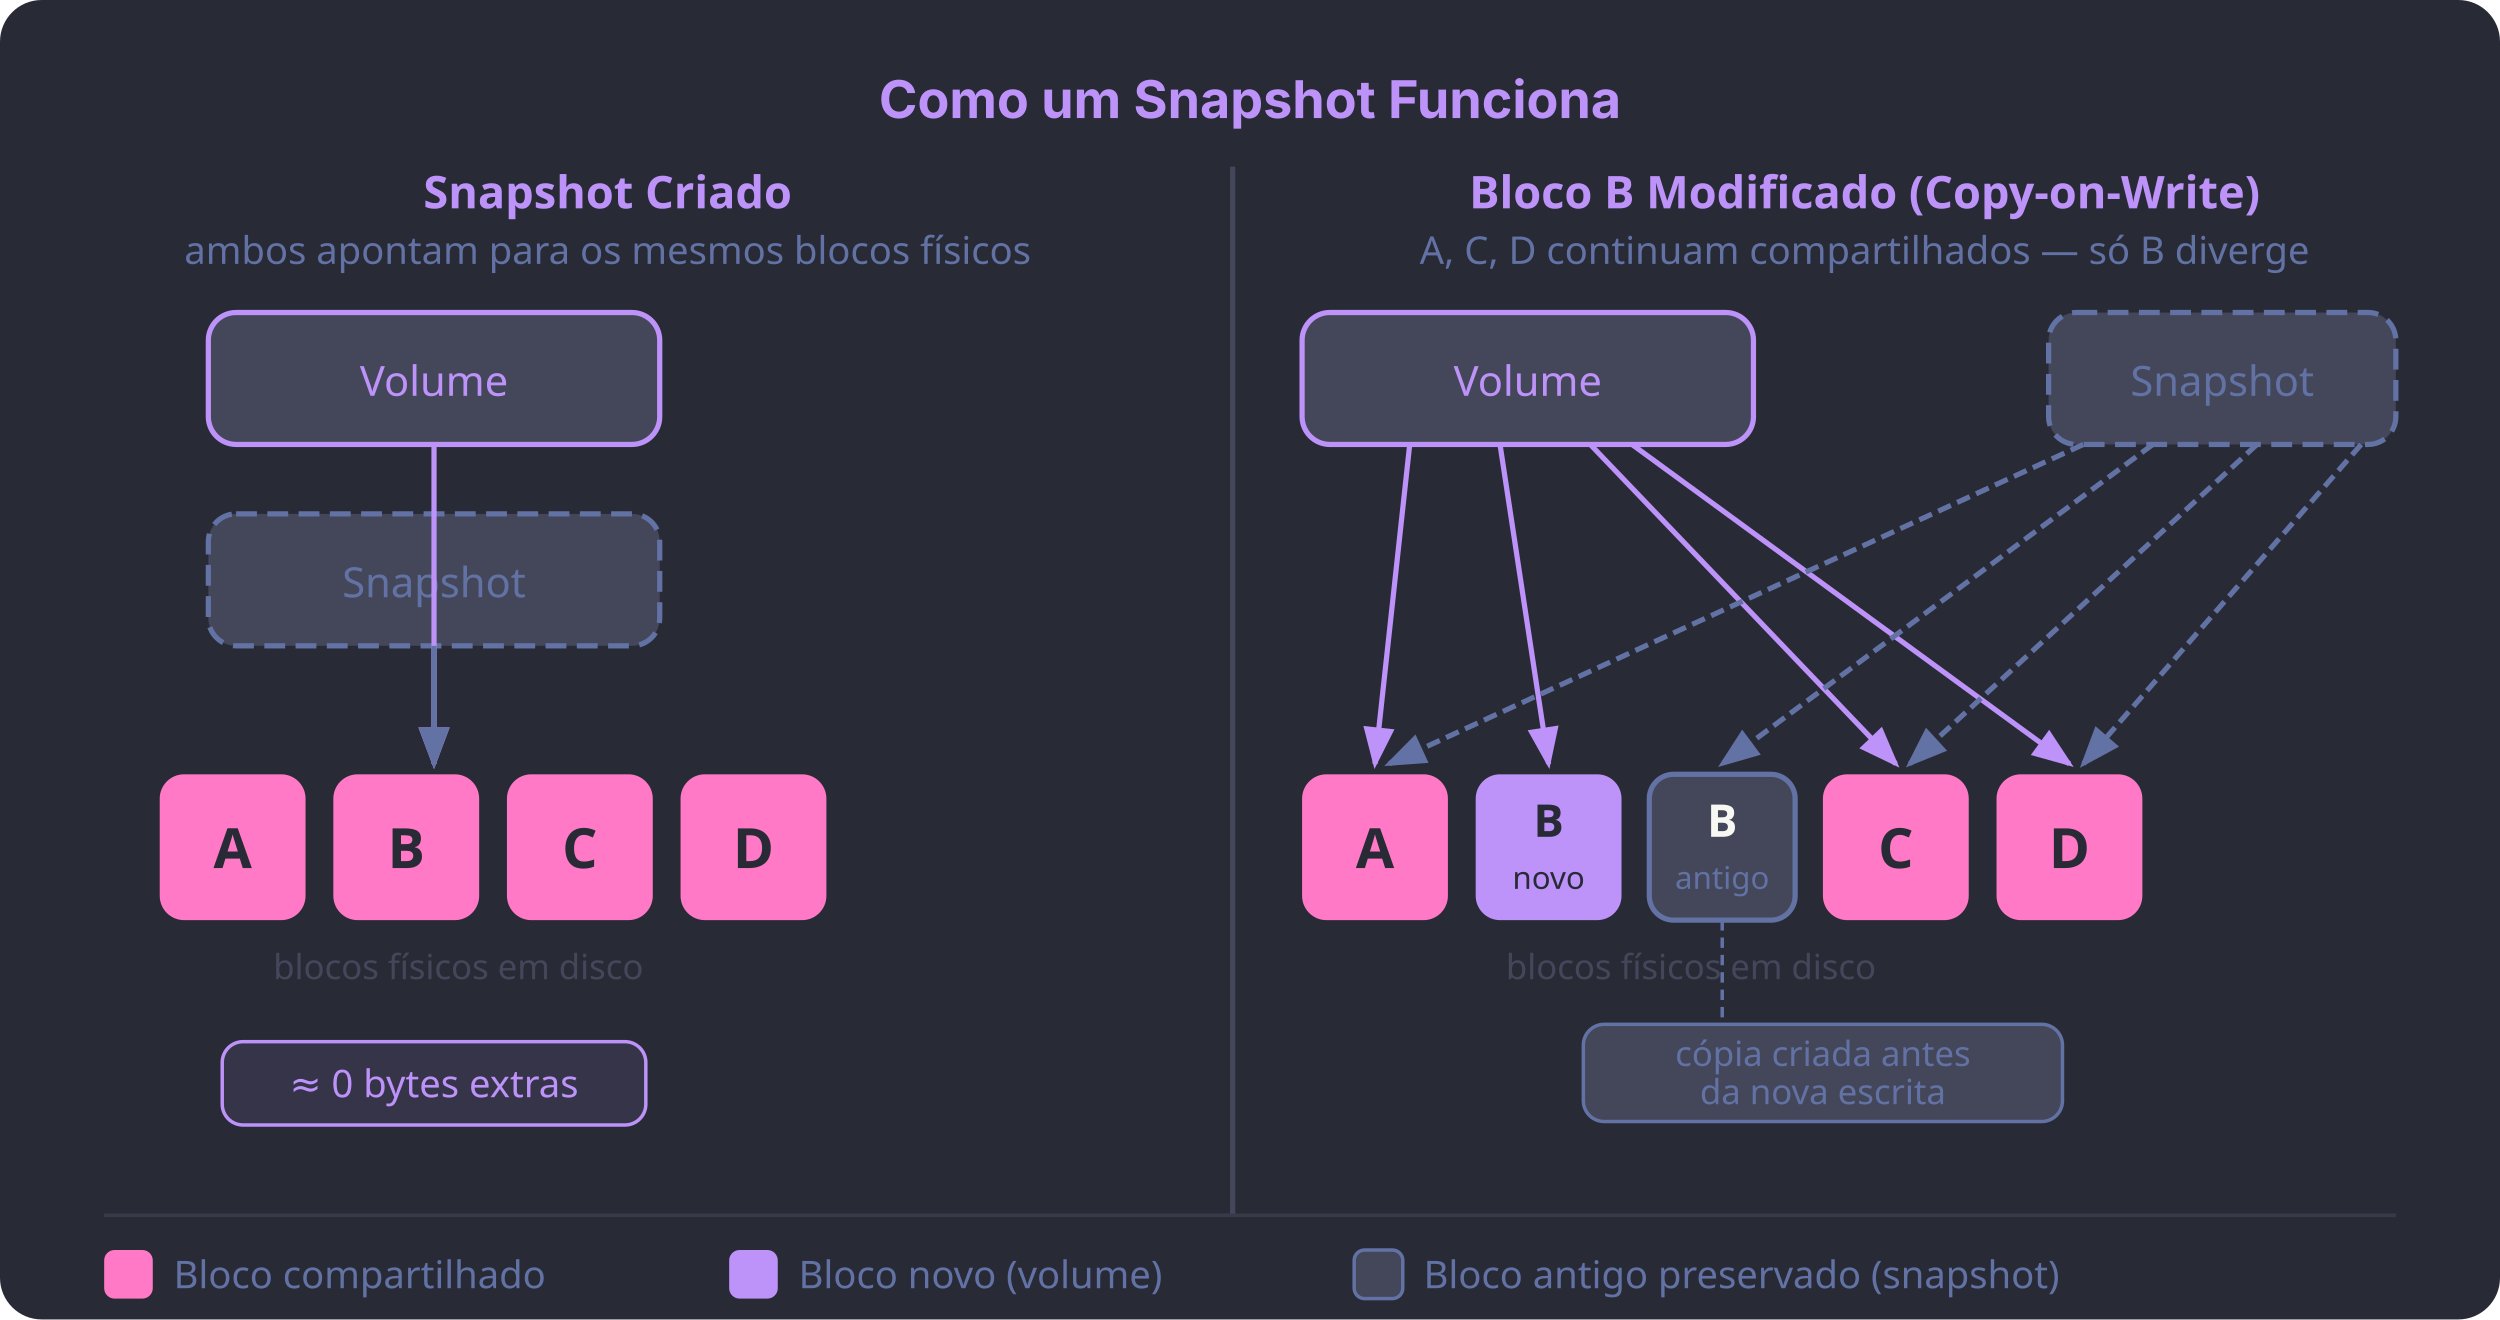
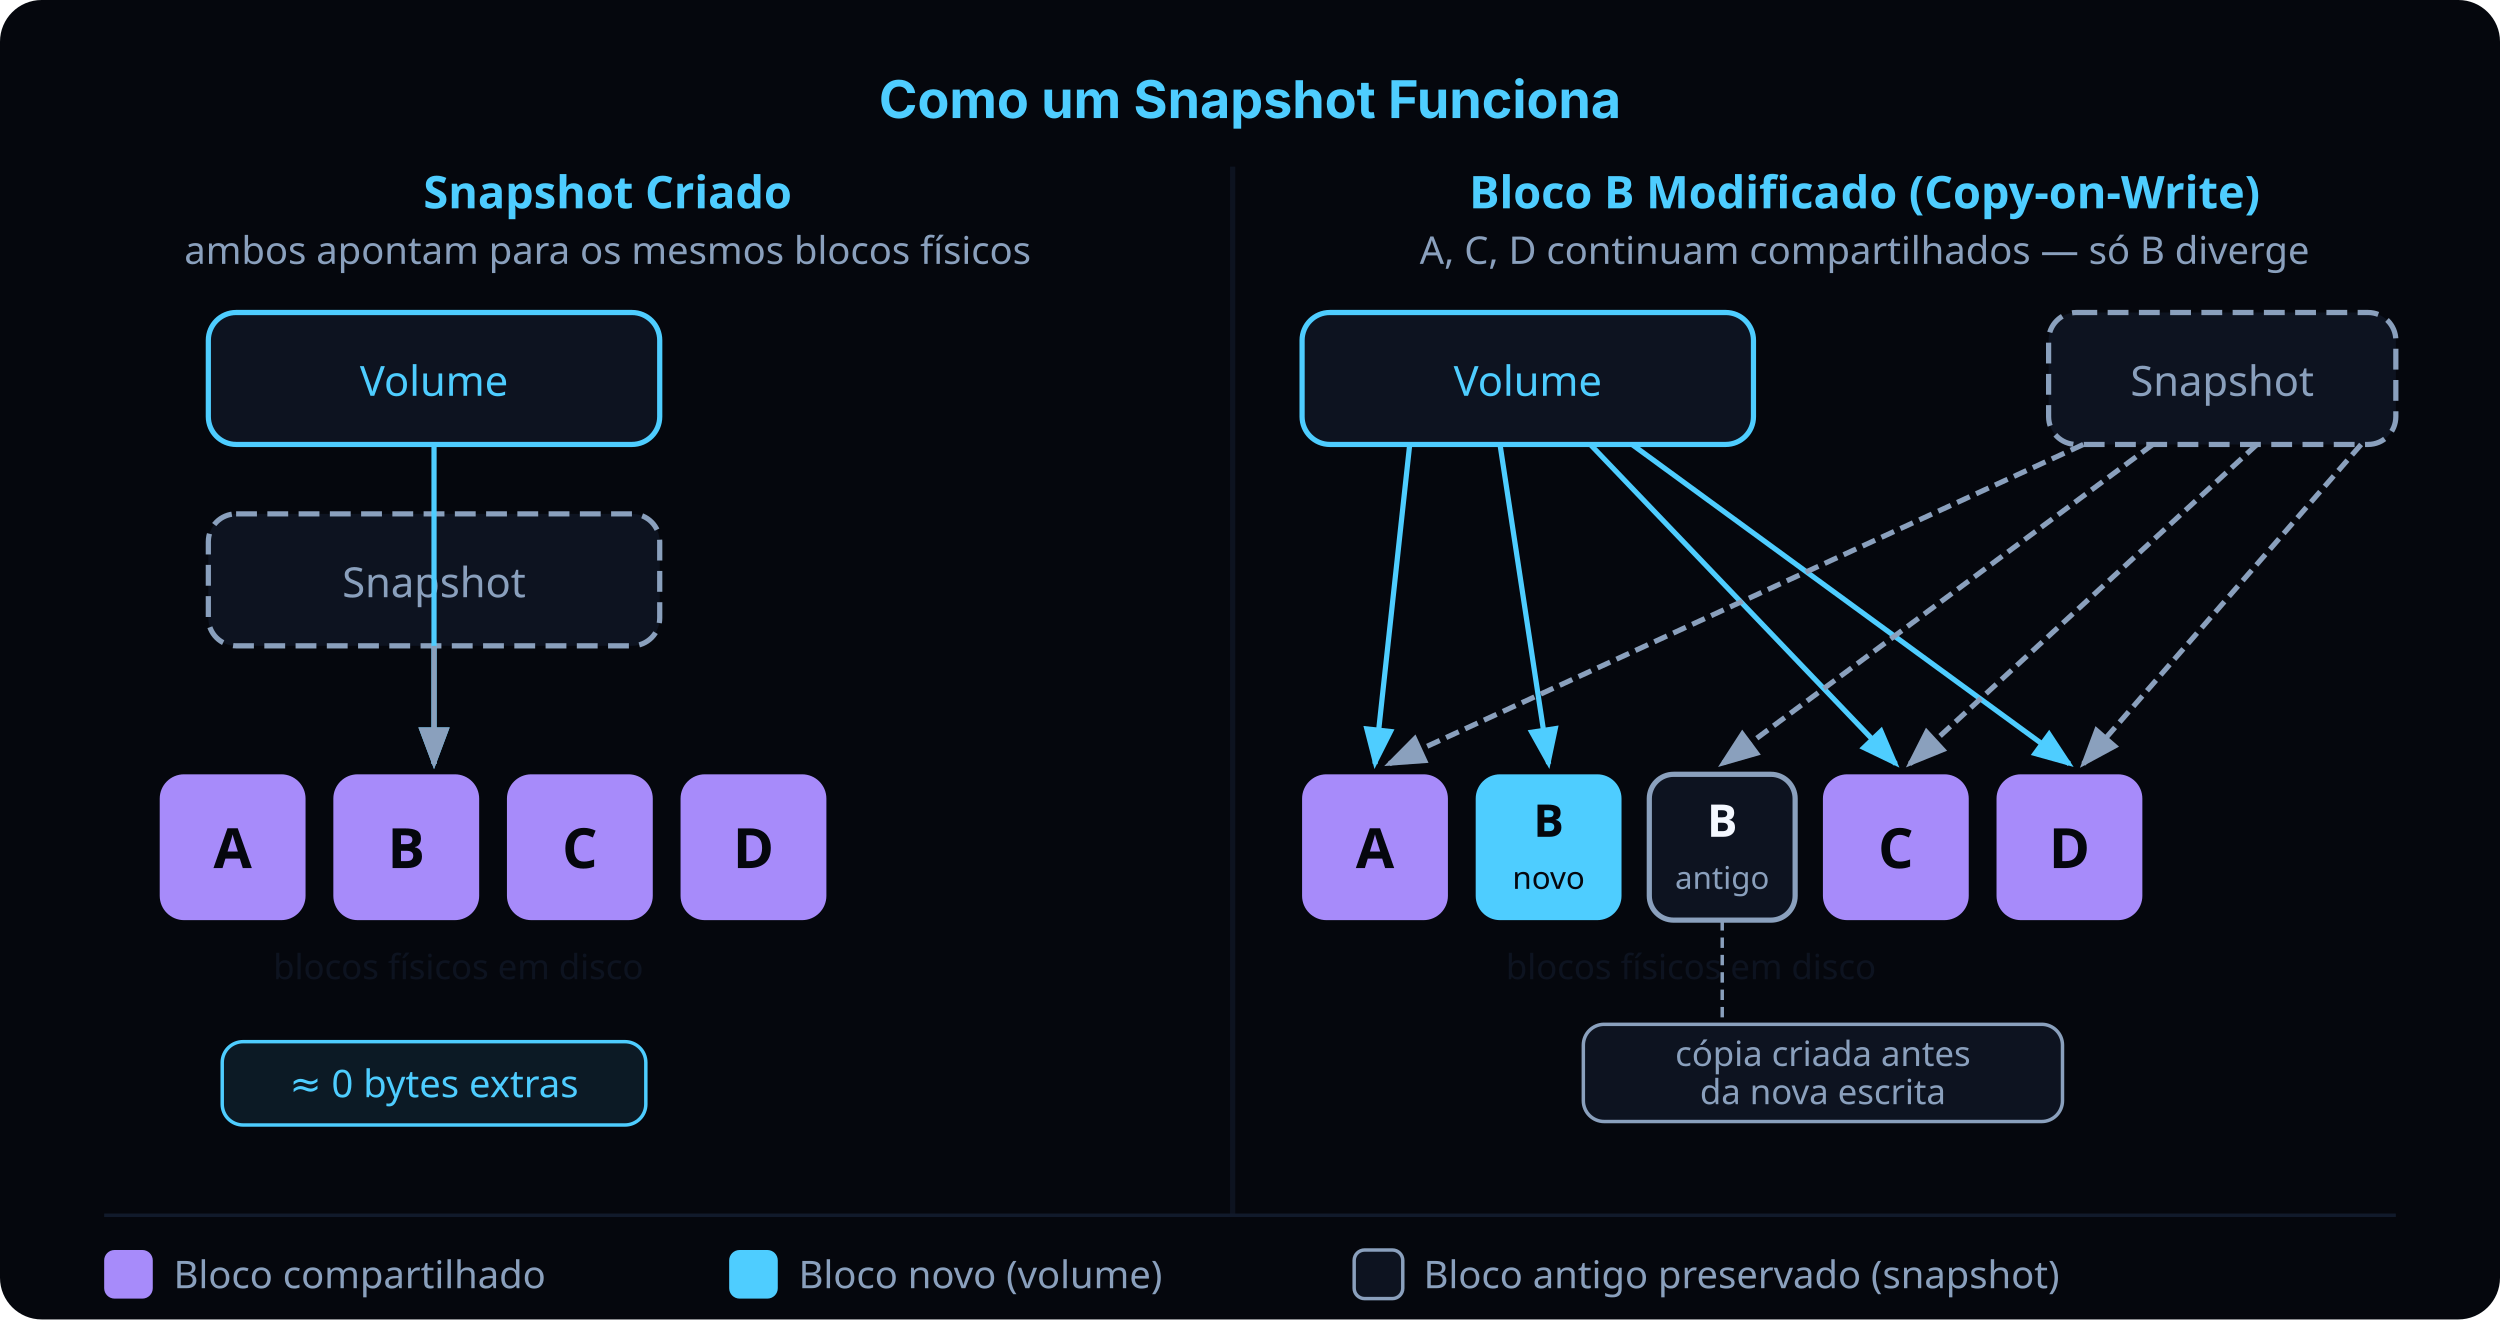
<svg xmlns="http://www.w3.org/2000/svg" width="720" height="380" viewBox="0 0 720 380">
  <defs>
    <marker id="ag" markerWidth="8" markerHeight="6" refX="7" refY="3" orient="auto">
-       <polygon points="0 0,8 3,0 6" fill="#bd93f9" />
+       <polygon points="0 0,8 3,0 6" fill="#4ecdff" />
    </marker>
    <marker id="ac" markerWidth="8" markerHeight="6" refX="7" refY="3" orient="auto">
-       <polygon points="0 0,8 3,0 6" fill="#ff79c6" />
+       <polygon points="0 0,8 3,0 6" fill="#a78bfa" />
    </marker>
    <marker id="agr" markerWidth="8" markerHeight="6" refX="7" refY="3" orient="auto">
-       <polygon points="0 0,8 3,0 6" fill="#6272a4" />
+       <polygon points="0 0,8 3,0 6" fill="#8aa0bd" />
    </marker>
  </defs>
-   <rect width="720" height="380" rx="12" fill="#282a36" />
-   <text x="360" y="34" text-anchor="middle" font-family="-apple-system,BlinkMacSystemFont,'Segoe UI',sans-serif" font-size="15" font-weight="700" fill="#bd93f9">Como um Snapshot Funciona</text>
-   <line x1="355" y1="48" x2="355" y2="350" stroke="#44475a" stroke-width="1.5" />
-   <text x="175" y="60" text-anchor="middle" font-family="'Segoe UI',sans-serif" font-size="13" font-weight="600" fill="#bd93f9">
+   <rect width="720" height="380" rx="12" fill="#05070d" />
+   <text x="360" y="34" text-anchor="middle" font-family="-apple-system,BlinkMacSystemFont,'Segoe UI',sans-serif" font-size="15" font-weight="700" fill="#4ecdff">Como um Snapshot Funciona</text>
+   <line x1="355" y1="48" x2="355" y2="350" stroke="#0d1320" stroke-width="1.5" />
+   <text x="175" y="60" text-anchor="middle" font-family="'Segoe UI',sans-serif" font-size="13" font-weight="600" fill="#4ecdff">
    Snapshot Criado
  </text>
-   <text x="175" y="76" text-anchor="middle" font-family="'Segoe UI',sans-serif" font-size="11" fill="#6272a4">
+   <text x="175" y="76" text-anchor="middle" font-family="'Segoe UI',sans-serif" font-size="11" fill="#8aa0bd">
    ambos apontam para os mesmos blocos físicos
  </text>
-   <rect x="60" y="90" width="130" height="38" rx="8" fill="#44475a" stroke="#bd93f9" stroke-width="1.5" />
-   <text x="125" y="114" text-anchor="middle" font-family="'Segoe UI',sans-serif" font-size="12" fill="#bd93f9">Volume</text>
-   <rect x="60" y="148" width="130" height="38" rx="8" fill="#44475a" stroke="#6272a4" stroke-width="1.5" stroke-dasharray="6,3" />
-   <text x="125" y="172" text-anchor="middle" font-family="'Segoe UI',sans-serif" font-size="12" fill="#6272a4">Snapshot</text>
-   <polyline points="125,128 125,220" fill="none" stroke="#bd93f9" stroke-width="1.5" marker-end="url(#ag)" />
-   <polyline points="125,186 125,220" fill="none" stroke="#6272a4" stroke-width="1.5" marker-end="url(#agr)" />
-   <rect x="46" y="223" width="42" height="42" rx="7" fill="#ff79c6" />
-   <text x="67" y="250" text-anchor="middle" font-family="'Segoe UI',sans-serif" font-size="16" font-weight="700" fill="#282a36">A</text>
-   <rect x="96" y="223" width="42" height="42" rx="7" fill="#ff79c6" />
-   <text x="117" y="250" text-anchor="middle" font-family="'Segoe UI',sans-serif" font-size="16" font-weight="700" fill="#282a36">B</text>
-   <rect x="146" y="223" width="42" height="42" rx="7" fill="#ff79c6" />
-   <text x="167" y="250" text-anchor="middle" font-family="'Segoe UI',sans-serif" font-size="16" font-weight="700" fill="#282a36">C</text>
-   <rect x="196" y="223" width="42" height="42" rx="7" fill="#ff79c6" />
-   <text x="217" y="250" text-anchor="middle" font-family="'Segoe UI',sans-serif" font-size="16" font-weight="700" fill="#282a36">D</text>
-   <text x="132" y="282" text-anchor="middle" font-family="'Segoe UI',sans-serif" font-size="10" fill="#44475a">blocos físicos em disco</text>
-   <rect x="64" y="300" width="122" height="24" rx="6" fill="rgba(189,147,249,0.1)" stroke="#bd93f9" stroke-width="1" />
-   <text x="125" y="316" text-anchor="middle" font-family="'Segoe UI',sans-serif" font-size="11" fill="#bd93f9">≈ 0 bytes extras</text>
-   <text x="537" y="60" text-anchor="middle" font-family="'Segoe UI',sans-serif" font-size="13" font-weight="600" fill="#bd93f9">
+   <rect x="60" y="90" width="130" height="38" rx="8" fill="#0d1320" stroke="#4ecdff" stroke-width="1.5" />
+   <text x="125" y="114" text-anchor="middle" font-family="'Segoe UI',sans-serif" font-size="12" fill="#4ecdff">Volume</text>
+   <rect x="60" y="148" width="130" height="38" rx="8" fill="#0d1320" stroke="#8aa0bd" stroke-width="1.5" stroke-dasharray="6,3" />
+   <text x="125" y="172" text-anchor="middle" font-family="'Segoe UI',sans-serif" font-size="12" fill="#8aa0bd">Snapshot</text>
+   <polyline points="125,128 125,220" fill="none" stroke="#4ecdff" stroke-width="1.5" marker-end="url(#ag)" />
+   <polyline points="125,186 125,220" fill="none" stroke="#8aa0bd" stroke-width="1.5" marker-end="url(#agr)" />
+   <rect x="46" y="223" width="42" height="42" rx="7" fill="#a78bfa" />
+   <text x="67" y="250" text-anchor="middle" font-family="'Segoe UI',sans-serif" font-size="16" font-weight="700" fill="#05070d">A</text>
+   <rect x="96" y="223" width="42" height="42" rx="7" fill="#a78bfa" />
+   <text x="117" y="250" text-anchor="middle" font-family="'Segoe UI',sans-serif" font-size="16" font-weight="700" fill="#05070d">B</text>
+   <rect x="146" y="223" width="42" height="42" rx="7" fill="#a78bfa" />
+   <text x="167" y="250" text-anchor="middle" font-family="'Segoe UI',sans-serif" font-size="16" font-weight="700" fill="#05070d">C</text>
+   <rect x="196" y="223" width="42" height="42" rx="7" fill="#a78bfa" />
+   <text x="217" y="250" text-anchor="middle" font-family="'Segoe UI',sans-serif" font-size="16" font-weight="700" fill="#05070d">D</text>
+   <text x="132" y="282" text-anchor="middle" font-family="'Segoe UI',sans-serif" font-size="10" fill="#0d1320">blocos físicos em disco</text>
+   <rect x="64" y="300" width="122" height="24" rx="6" fill="rgba(78,205,255,0.1)" stroke="#4ecdff" stroke-width="1" />
+   <text x="125" y="316" text-anchor="middle" font-family="'Segoe UI',sans-serif" font-size="11" fill="#4ecdff">≈ 0 bytes extras</text>
+   <text x="537" y="60" text-anchor="middle" font-family="'Segoe UI',sans-serif" font-size="13" font-weight="600" fill="#4ecdff">
    Bloco B Modificado (Copy-on-Write)
  </text>
-   <text x="537" y="76" text-anchor="middle" font-family="'Segoe UI',sans-serif" font-size="11" fill="#6272a4">
+   <text x="537" y="76" text-anchor="middle" font-family="'Segoe UI',sans-serif" font-size="11" fill="#8aa0bd">
    A, C, D continuam compartilhados — só B diverge
  </text>
-   <rect x="375" y="90" width="130" height="38" rx="8" fill="#44475a" stroke="#bd93f9" stroke-width="1.5" />
-   <text x="440" y="114" text-anchor="middle" font-family="'Segoe UI',sans-serif" font-size="12" fill="#bd93f9">Volume</text>
-   <rect x="590" y="90" width="100" height="38" rx="8" fill="#44475a" stroke="#6272a4" stroke-width="1.5" stroke-dasharray="6,3" />
-   <text x="640" y="114" text-anchor="middle" font-family="'Segoe UI',sans-serif" font-size="12" fill="#6272a4">Snapshot</text>
-   <rect x="375" y="223" width="42" height="42" rx="7" fill="#ff79c6" />
-   <text x="396" y="250" text-anchor="middle" font-family="'Segoe UI',sans-serif" font-size="16" font-weight="700" fill="#282a36">A</text>
-   <rect x="425" y="223" width="42" height="42" rx="7" fill="#bd93f9" />
-   <text x="446" y="241" text-anchor="middle" font-family="'Segoe UI',sans-serif" font-size="13" font-weight="700" fill="#282a36">B</text>
-   <text x="446" y="256" text-anchor="middle" font-family="'Segoe UI',sans-serif" font-size="9" fill="#282a36">novo</text>
-   <rect x="475" y="223" width="42" height="42" rx="7" fill="#44475a" stroke="#6272a4" stroke-width="1.5" />
-   <text x="496" y="241" text-anchor="middle" font-family="'Segoe UI',sans-serif" font-size="13" font-weight="700" fill="#f8f8f2">B</text>
-   <text x="496" y="256" text-anchor="middle" font-family="'Segoe UI',sans-serif" font-size="9" fill="#6272a4">antigo</text>
-   <rect x="525" y="223" width="42" height="42" rx="7" fill="#ff79c6" />
-   <text x="546" y="250" text-anchor="middle" font-family="'Segoe UI',sans-serif" font-size="16" font-weight="700" fill="#282a36">C</text>
-   <rect x="575" y="223" width="42" height="42" rx="7" fill="#ff79c6" />
-   <text x="596" y="250" text-anchor="middle" font-family="'Segoe UI',sans-serif" font-size="16" font-weight="700" fill="#282a36">D</text>
-   <text x="487" y="282" text-anchor="middle" font-family="'Segoe UI',sans-serif" font-size="10" fill="#44475a">blocos físicos em disco</text>
-   <polyline points="406,128 396,220" fill="none" stroke="#bd93f9" stroke-width="1.5" marker-end="url(#ag)" />
-   <polyline points="432,128 446,220" fill="none" stroke="#bd93f9" stroke-width="1.5" marker-end="url(#ag)" />
-   <polyline points="458,128 546,220" fill="none" stroke="#bd93f9" stroke-width="1.5" marker-end="url(#ag)" />
-   <polyline points="470,128 596,220" fill="none" stroke="#bd93f9" stroke-width="1.5" marker-end="url(#ag)" />
-   <polyline points="600,128 400,220" fill="none" stroke="#6272a4" stroke-width="1.5" stroke-dasharray="4,2" marker-end="url(#agr)" />
-   <polyline points="620,128 496,220" fill="none" stroke="#6272a4" stroke-width="1.5" stroke-dasharray="4,2" marker-end="url(#agr)" />
-   <polyline points="650,128 550,220" fill="none" stroke="#6272a4" stroke-width="1.5" stroke-dasharray="4,2" marker-end="url(#agr)" />
-   <polyline points="680,128 600,220" fill="none" stroke="#6272a4" stroke-width="1.5" stroke-dasharray="4,2" marker-end="url(#agr)" />
-   <rect x="456" y="295" width="138" height="28" rx="6" fill="#44475a" stroke="#6272a4" stroke-width="1" />
-   <text x="525" y="307" text-anchor="middle" font-family="'Segoe UI',sans-serif" font-size="10" fill="#6272a4">cópia criada antes</text>
-   <text x="525" y="318" text-anchor="middle" font-family="'Segoe UI',sans-serif" font-size="10" fill="#6272a4">da nova escrita</text>
-   <line x1="496" y1="265" x2="496" y2="293" stroke="#6272a4" stroke-width="1" stroke-dasharray="3,2" />
-   <line x1="30" y1="350" x2="690" y2="350" stroke="#383a4a" stroke-width="1" />
-   <rect x="30" y="360" width="14" height="14" rx="3" fill="#ff79c6" />
-   <text x="50" y="371" font-family="'Segoe UI',sans-serif" font-size="11" fill="#6272a4">Bloco compartilhado</text>
-   <rect x="210" y="360" width="14" height="14" rx="3" fill="#bd93f9" />
-   <text x="230" y="371" font-family="'Segoe UI',sans-serif" font-size="11" fill="#6272a4">Bloco novo (volume)</text>
-   <rect x="390" y="360" width="14" height="14" rx="3" fill="#44475a" stroke="#6272a4" stroke-width="1" />
-   <text x="410" y="371" font-family="'Segoe UI',sans-serif" font-size="11" fill="#6272a4">Bloco antigo preservado (snapshot)</text>
+   <rect x="375" y="90" width="130" height="38" rx="8" fill="#0d1320" stroke="#4ecdff" stroke-width="1.5" />
+   <text x="440" y="114" text-anchor="middle" font-family="'Segoe UI',sans-serif" font-size="12" fill="#4ecdff">Volume</text>
+   <rect x="590" y="90" width="100" height="38" rx="8" fill="#0d1320" stroke="#8aa0bd" stroke-width="1.5" stroke-dasharray="6,3" />
+   <text x="640" y="114" text-anchor="middle" font-family="'Segoe UI',sans-serif" font-size="12" fill="#8aa0bd">Snapshot</text>
+   <rect x="375" y="223" width="42" height="42" rx="7" fill="#a78bfa" />
+   <text x="396" y="250" text-anchor="middle" font-family="'Segoe UI',sans-serif" font-size="16" font-weight="700" fill="#05070d">A</text>
+   <rect x="425" y="223" width="42" height="42" rx="7" fill="#4ecdff" />
+   <text x="446" y="241" text-anchor="middle" font-family="'Segoe UI',sans-serif" font-size="13" font-weight="700" fill="#05070d">B</text>
+   <text x="446" y="256" text-anchor="middle" font-family="'Segoe UI',sans-serif" font-size="9" fill="#05070d">novo</text>
+   <rect x="475" y="223" width="42" height="42" rx="7" fill="#0d1320" stroke="#8aa0bd" stroke-width="1.5" />
+   <text x="496" y="241" text-anchor="middle" font-family="'Segoe UI',sans-serif" font-size="13" font-weight="700" fill="#f4f8ff">B</text>
+   <text x="496" y="256" text-anchor="middle" font-family="'Segoe UI',sans-serif" font-size="9" fill="#8aa0bd">antigo</text>
+   <rect x="525" y="223" width="42" height="42" rx="7" fill="#a78bfa" />
+   <text x="546" y="250" text-anchor="middle" font-family="'Segoe UI',sans-serif" font-size="16" font-weight="700" fill="#05070d">C</text>
+   <rect x="575" y="223" width="42" height="42" rx="7" fill="#a78bfa" />
+   <text x="596" y="250" text-anchor="middle" font-family="'Segoe UI',sans-serif" font-size="16" font-weight="700" fill="#05070d">D</text>
+   <text x="487" y="282" text-anchor="middle" font-family="'Segoe UI',sans-serif" font-size="10" fill="#0d1320">blocos físicos em disco</text>
+   <polyline points="406,128 396,220" fill="none" stroke="#4ecdff" stroke-width="1.5" marker-end="url(#ag)" />
+   <polyline points="432,128 446,220" fill="none" stroke="#4ecdff" stroke-width="1.5" marker-end="url(#ag)" />
+   <polyline points="458,128 546,220" fill="none" stroke="#4ecdff" stroke-width="1.5" marker-end="url(#ag)" />
+   <polyline points="470,128 596,220" fill="none" stroke="#4ecdff" stroke-width="1.5" marker-end="url(#ag)" />
+   <polyline points="600,128 400,220" fill="none" stroke="#8aa0bd" stroke-width="1.5" stroke-dasharray="4,2" marker-end="url(#agr)" />
+   <polyline points="620,128 496,220" fill="none" stroke="#8aa0bd" stroke-width="1.5" stroke-dasharray="4,2" marker-end="url(#agr)" />
+   <polyline points="650,128 550,220" fill="none" stroke="#8aa0bd" stroke-width="1.5" stroke-dasharray="4,2" marker-end="url(#agr)" />
+   <polyline points="680,128 600,220" fill="none" stroke="#8aa0bd" stroke-width="1.5" stroke-dasharray="4,2" marker-end="url(#agr)" />
+   <rect x="456" y="295" width="138" height="28" rx="6" fill="#0d1320" stroke="#8aa0bd" stroke-width="1" />
+   <text x="525" y="307" text-anchor="middle" font-family="'Segoe UI',sans-serif" font-size="10" fill="#8aa0bd">cópia criada antes</text>
+   <text x="525" y="318" text-anchor="middle" font-family="'Segoe UI',sans-serif" font-size="10" fill="#8aa0bd">da nova escrita</text>
+   <line x1="496" y1="265" x2="496" y2="293" stroke="#8aa0bd" stroke-width="1" stroke-dasharray="3,2" />
+   <line x1="30" y1="350" x2="690" y2="350" stroke="#111a2b" stroke-width="1" />
+   <rect x="30" y="360" width="14" height="14" rx="3" fill="#a78bfa" />
+   <text x="50" y="371" font-family="'Segoe UI',sans-serif" font-size="11" fill="#8aa0bd">Bloco compartilhado</text>
+   <rect x="210" y="360" width="14" height="14" rx="3" fill="#4ecdff" />
+   <text x="230" y="371" font-family="'Segoe UI',sans-serif" font-size="11" fill="#8aa0bd">Bloco novo (volume)</text>
+   <rect x="390" y="360" width="14" height="14" rx="3" fill="#0d1320" stroke="#8aa0bd" stroke-width="1" />
+   <text x="410" y="371" font-family="'Segoe UI',sans-serif" font-size="11" fill="#8aa0bd">Bloco antigo preservado (snapshot)</text>
</svg>
